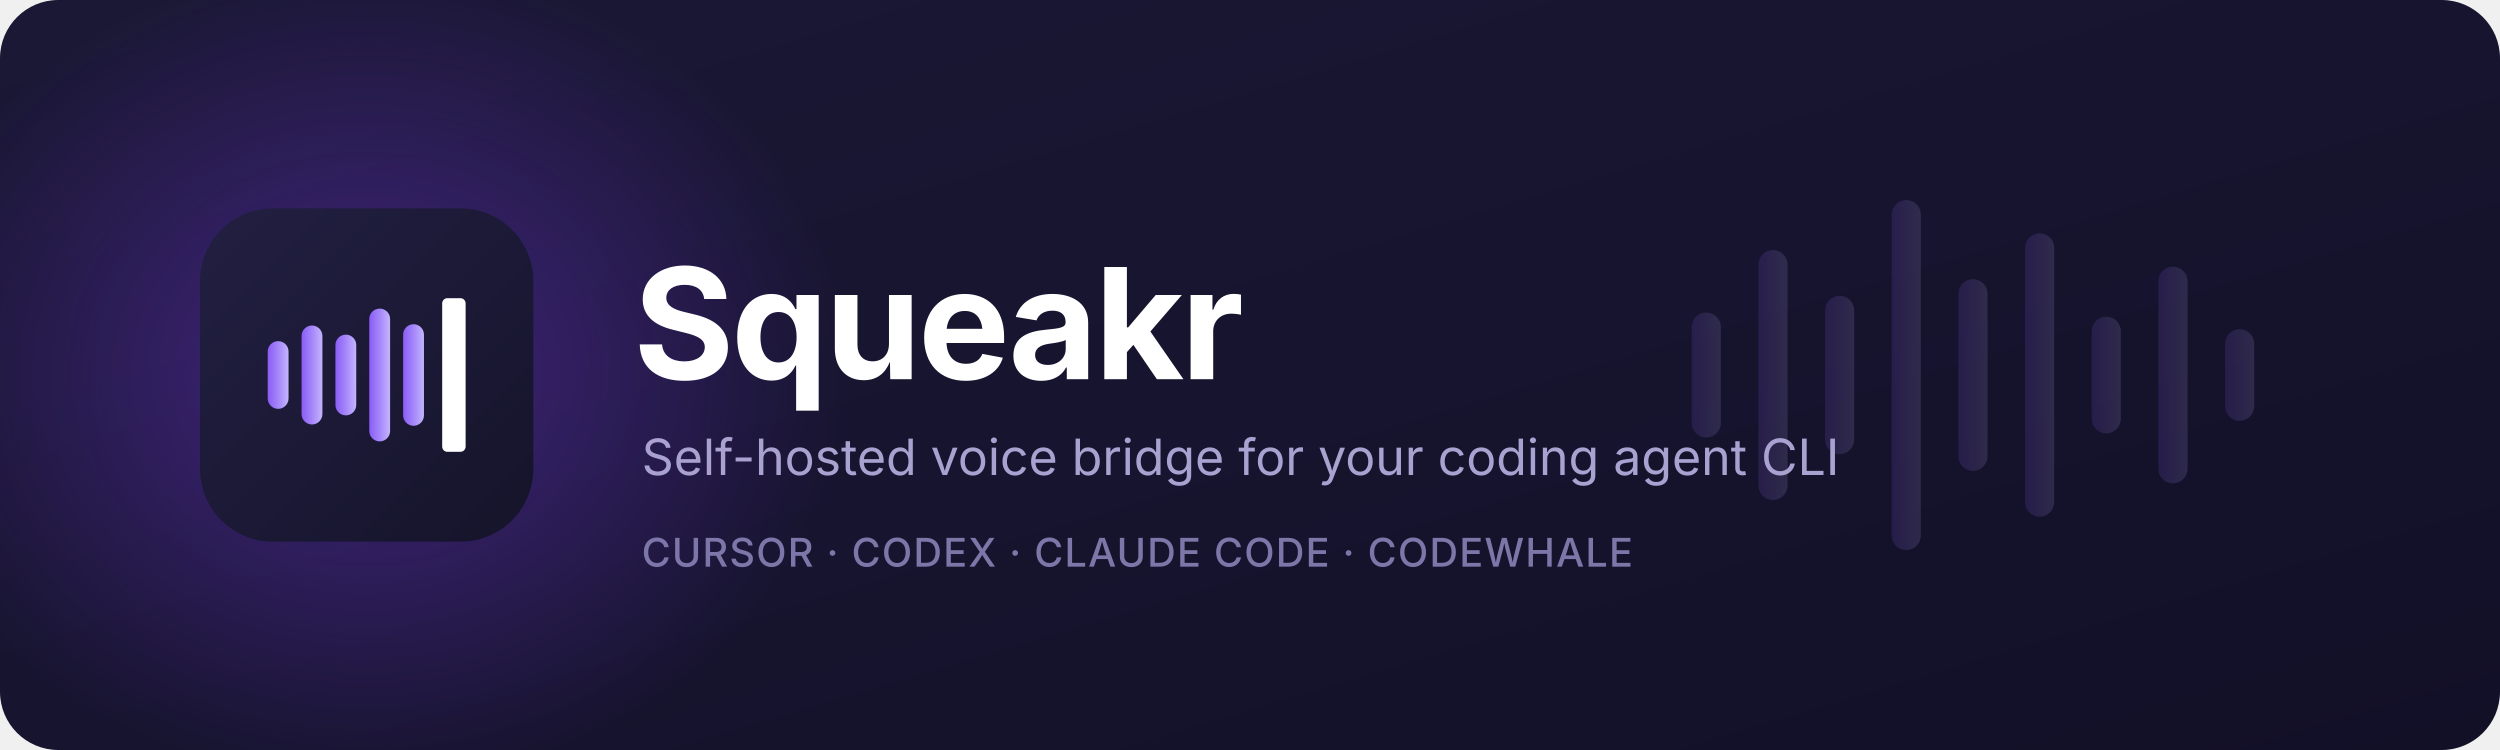
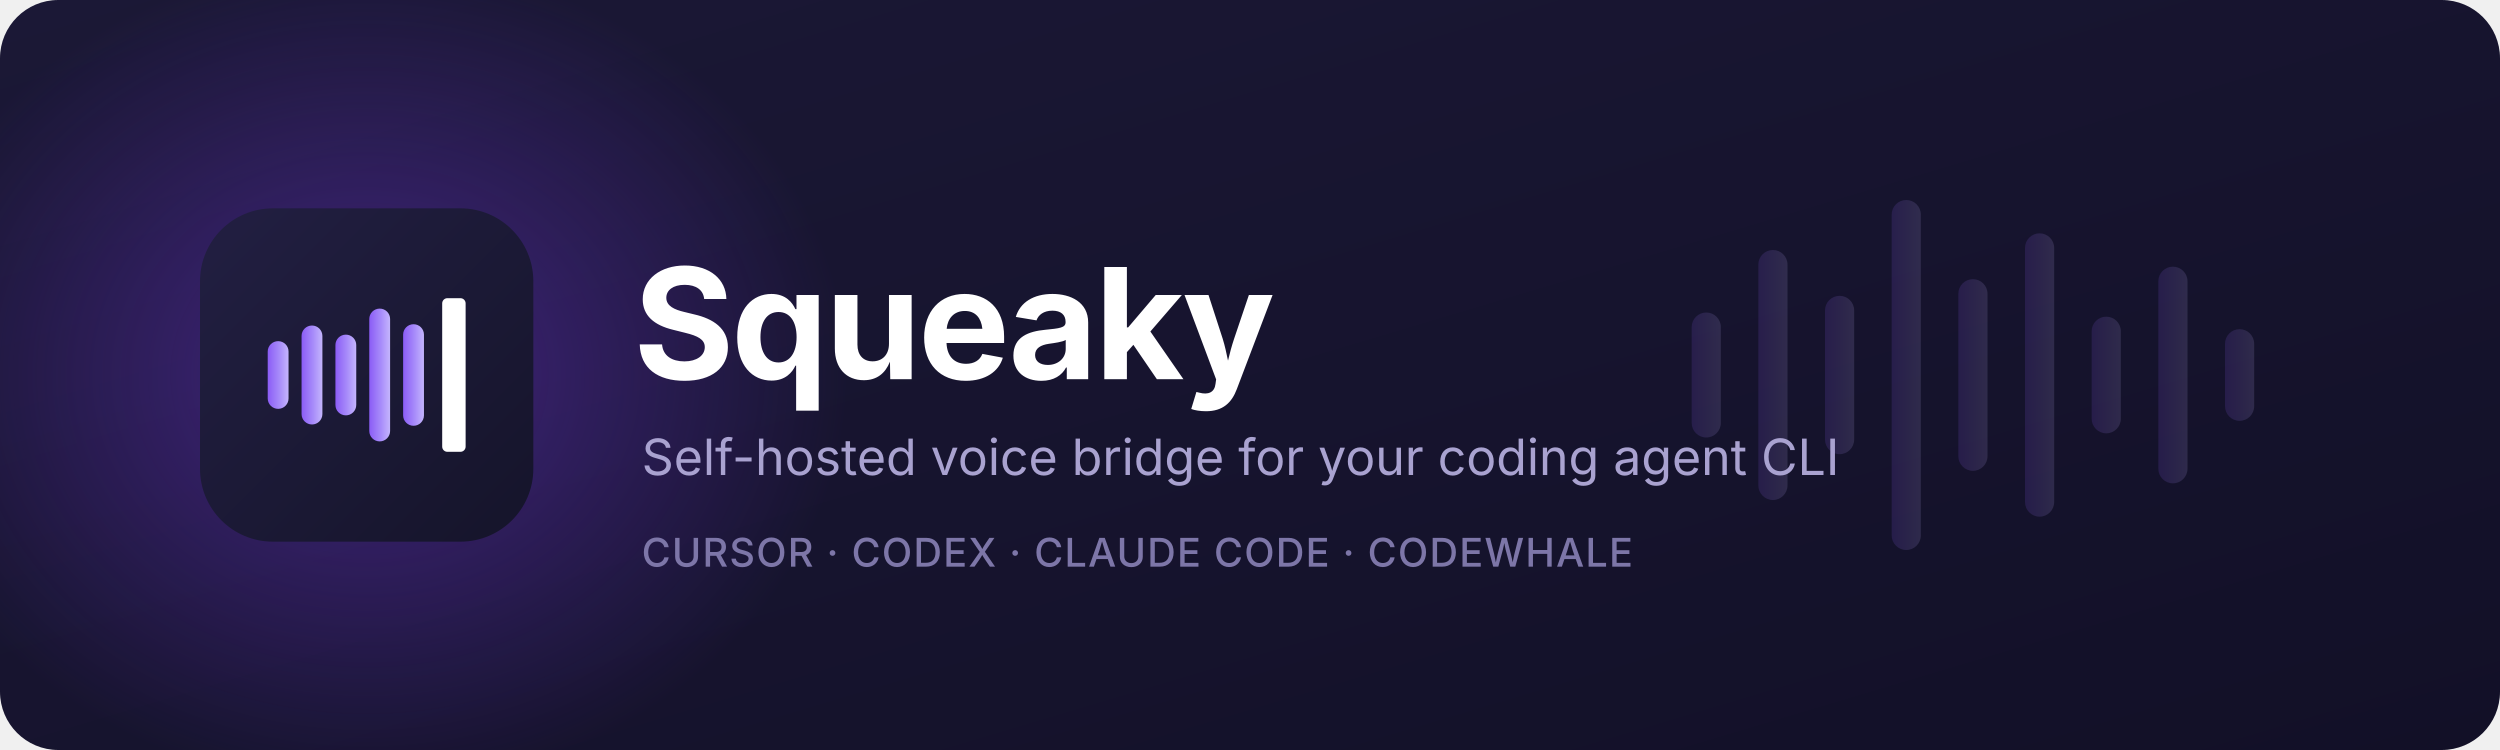
- <svg xmlns="http://www.w3.org/2000/svg" viewBox="0 0 1200 360" width="1200" height="360" role="img" aria-label="Squeakr — self-hosted voice bridge for your coding agent CLI">
+ <svg xmlns="http://www.w3.org/2000/svg" viewBox="0 0 1200 360" width="1200" height="360" role="img" aria-label="Squeaky — self-hosted voice bridge for your coding agent CLI">
  <defs>
    <linearGradient id="bn-bg" x1="0" y1="0" x2="1" y2="1">
      <stop offset="0" stop-color="#1b1836" />
      <stop offset="1" stop-color="#121027" />
    </linearGradient>
    <linearGradient id="bn-tile" x1="0" y1="0" x2="1" y2="1">
      <stop offset="0" stop-color="#221f42" />
      <stop offset="1" stop-color="#15142a" />
    </linearGradient>
    <linearGradient id="bn-wave" x1="0" y1="0" x2="1" y2="0">
      <stop offset="0" stop-color="#8b5cf6" />
      <stop offset="0.55" stop-color="#a78bfa" />
      <stop offset="1" stop-color="#c4b5fd" />
    </linearGradient>
    <radialGradient id="bn-glow" cx="0.5" cy="0.5" r="0.5">
      <stop offset="0" stop-color="#7c3aed" stop-opacity="0.42" />
      <stop offset="1" stop-color="#7c3aed" stop-opacity="0" />
    </radialGradient>
  </defs>
  <rect width="1200" height="360" rx="28" fill="url(#bn-bg)" />
  <ellipse cx="176" cy="180" rx="230" ry="200" fill="url(#bn-glow)" />
  <g fill="url(#bn-wave)" opacity="0.15">
    <rect x="812" y="150" width="14" height="60" rx="7" />
    <rect x="844" y="120" width="14" height="120" rx="7" />
    <rect x="876" y="142" width="14" height="76" rx="7" />
    <rect x="908" y="96" width="14" height="168" rx="7" />
    <rect x="940" y="134" width="14" height="92" rx="7" />
    <rect x="972" y="112" width="14" height="136" rx="7" />
    <rect x="1004" y="152" width="14" height="56" rx="7" />
    <rect x="1036" y="128" width="14" height="104" rx="7" />
    <rect x="1068" y="158" width="14" height="44" rx="7" />
  </g>
  <g transform="translate(96 100) scale(0.3125)">
    <rect width="512" height="512" rx="112" fill="url(#bn-tile)" />
    <g fill="url(#bn-wave)">
      <rect x="104" y="204" width="32" height="104" rx="16" />
      <rect x="156" y="180" width="32" height="152" rx="16" />
      <rect x="208" y="194" width="32" height="124" rx="16" />
      <rect x="260" y="154" width="32" height="204" rx="16" />
      <rect x="312" y="178" width="32" height="156" rx="16" />
    </g>
    <rect x="372" y="138" width="36" height="236" rx="8" fill="#ffffff" />
  </g>
  <g font-family="'Segoe UI', Inter, Roboto, 'Helvetica Neue', Helvetica, Arial, sans-serif">
-     <text x="304" y="182" font-size="74" font-weight="700" letter-spacing="-1.5" fill="#ffffff">Squeakr</text>
+     <text x="304" y="182" font-size="74" font-weight="700" letter-spacing="-1.5" fill="#ffffff">Squeaky</text>
    <text x="308" y="228" font-size="24" font-weight="400" fill="#a9a2d0">Self-hosted voice bridge for your coding agent CLI</text>
    <text x="308" y="272" font-size="19" font-weight="500" letter-spacing="0.6" fill="#7d76a8">CURSOR · CODEX · CLAUDE CODE · CODEWHALE</text>
  </g>
</svg>
